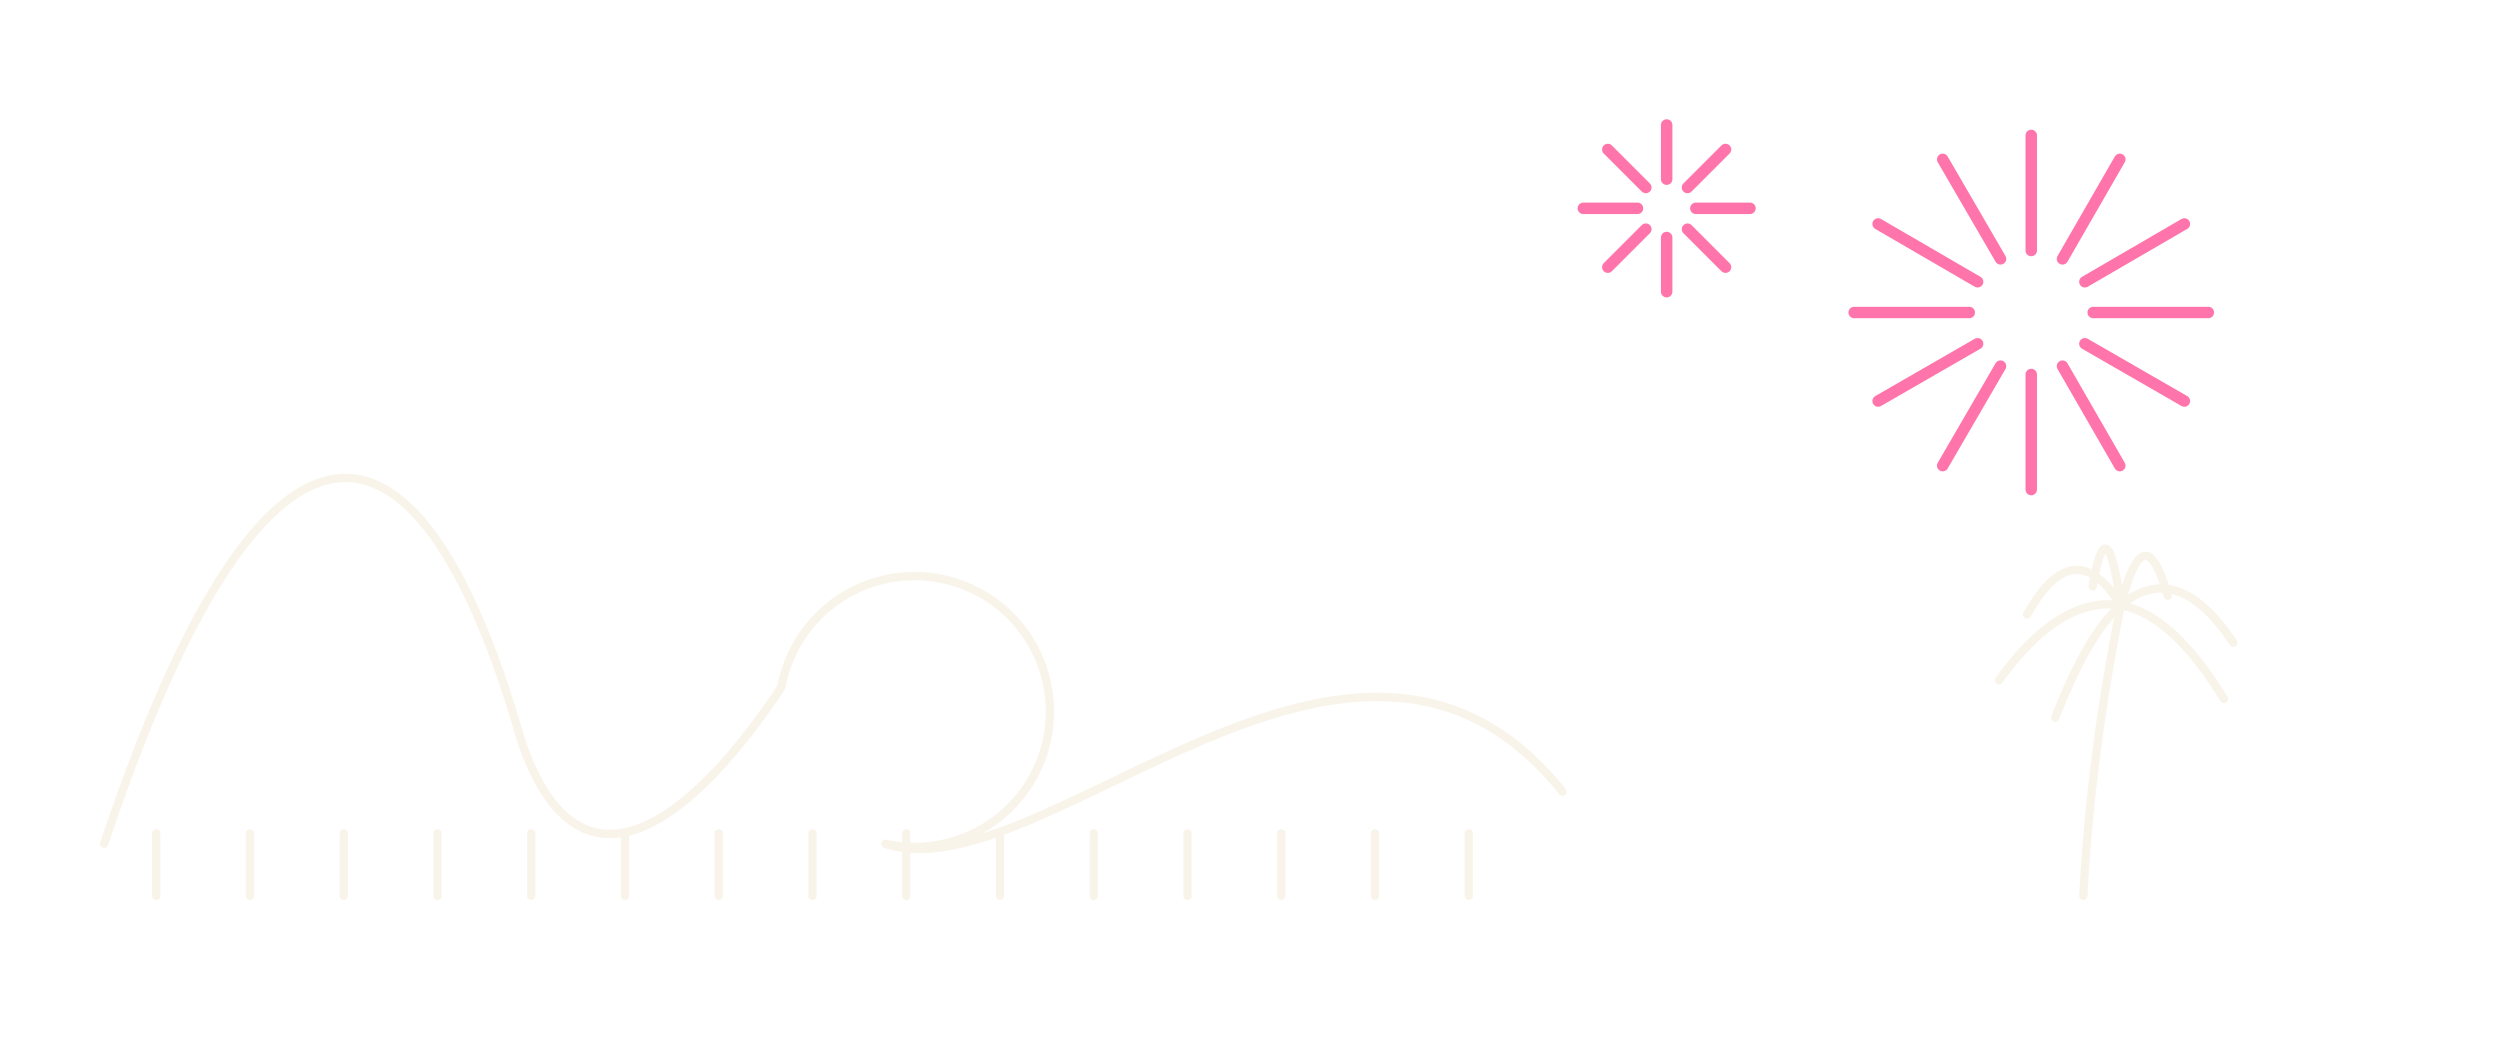
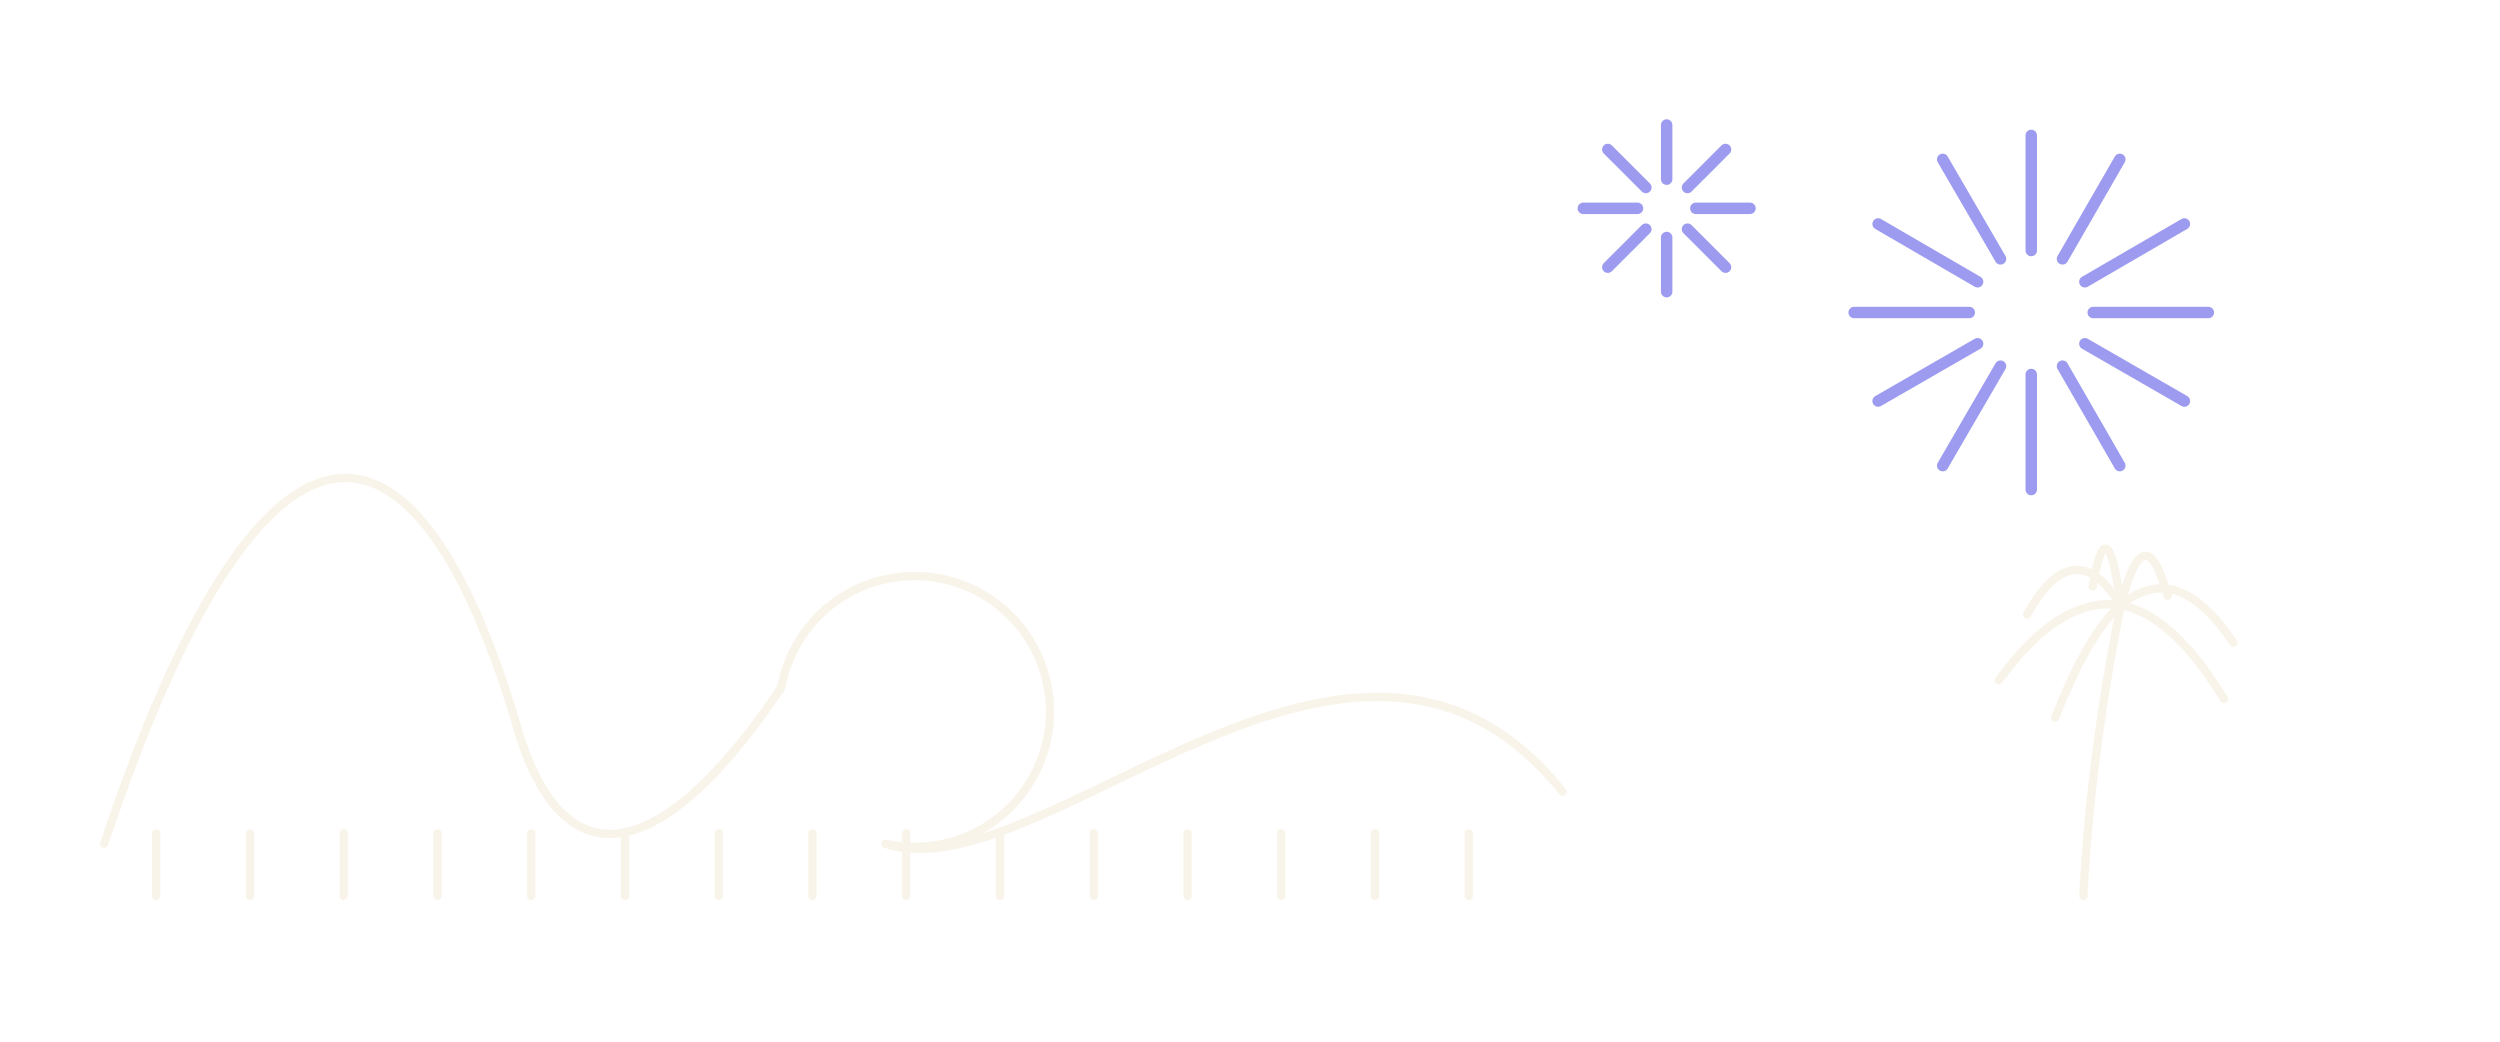
<svg xmlns="http://www.w3.org/2000/svg" viewBox="0 0 480 200" width="480" height="200" preserveAspectRatio="xMidYMax slice">
-   <style>.p{fill:none;stroke:#F5EEDF;stroke-opacity:0.13;stroke-width:1}.g{fill:none;stroke:#F5EEDF;stroke-opacity:0.16;stroke-width:1;stroke-linecap:round}.l{fill:none;stroke:#F5EEDF;stroke-opacity:0.66;stroke-width:1.6;stroke-linecap:round;stroke-linejoin:round}.a{fill:none;stroke:#FF74AA;stroke-width:2.2;stroke-linecap:round;stroke-linejoin:round}.f{fill:#FF74AA;fill-opacity:.9}@media (prefers-color-scheme:dark){.l{stroke-opacity:.56}.p{stroke-opacity:.1}}</style>
+   <style>.p{fill:none;stroke:#F5EEDF;stroke-opacity:0.13;stroke-width:1}.g{fill:none;stroke:#F5EEDF;stroke-opacity:0.16;stroke-width:1;stroke-linecap:round}.l{fill:none;stroke:#F5EEDF;stroke-opacity:0.66;stroke-width:1.6;stroke-linecap:round;stroke-linejoin:round}.a{fill:none;stroke:#9C9BEF;stroke-width:2.2;stroke-linecap:round;stroke-linejoin:round}.f{fill:#9C9BEF;fill-opacity:.9}@media (prefers-color-scheme:dark){.l{stroke-opacity:.56}.p{stroke-opacity:.1}}</style>
  <defs>
    <pattern id="t" width="18" height="18" patternUnits="userSpaceOnUse">
      <path class="p" d="M4.5 4.5h0M13.5 13.5h0" />
    </pattern>
  </defs>
  <rect width="480" height="200" fill="url(#t)" />
  <path class="l" d="M20 162C50 72 80 72 100 142C110 172 130 162 150 132a26 26 0 1 1 20 30C200 172 260 102 300 152M30 172v-12M48 172v-12M66 172v-12M84 172v-12M102 172v-12M120 172v-12M138 172v-12M156 172v-12M174 172v-12M192 172v-12M210 172v-12M228 172v-12M246 172v-12M264 172v-12M282 172v-12M400 172Q401.4 145 407.2 116.2M407.2 116.2q-11.7 -1.8 -23.4 14.4M407.2 116.2q-9 -14.4 -18 1.8M407.2 116.2q-2.7 -19.8 -5.4 -3.6M407.2 116.2q4.5 -18 9 -1.8M407.2 116.2q10.8 -9 21.6 7.2M407.2 116.2q9.9 1.8 19.8 18M407.2 116.2q-6.3 5.4 -12.6 21.6" />
  <path class="a" d="M401.9 60L424 60M400.3 66L419.4 77M396 70.3L407 89.4M390 71.9L390 94M384.1 70.3L373 89.4M379.7 66L360.6 77M378.1 60L356 60M379.7 54.1L360.6 43M384.1 49.7L373 30.6M390 48.1L390 26M396 49.7L407 30.6M400.3 54.1L419.4 43M325.6 40L336 40M324 44L331.3 51.3M320 45.6L320 56M316 44L308.7 51.3M314.4 40L304 40M316 36L308.7 28.7M320 34.4L320 24M324 36L331.3 28.7" />
</svg>
